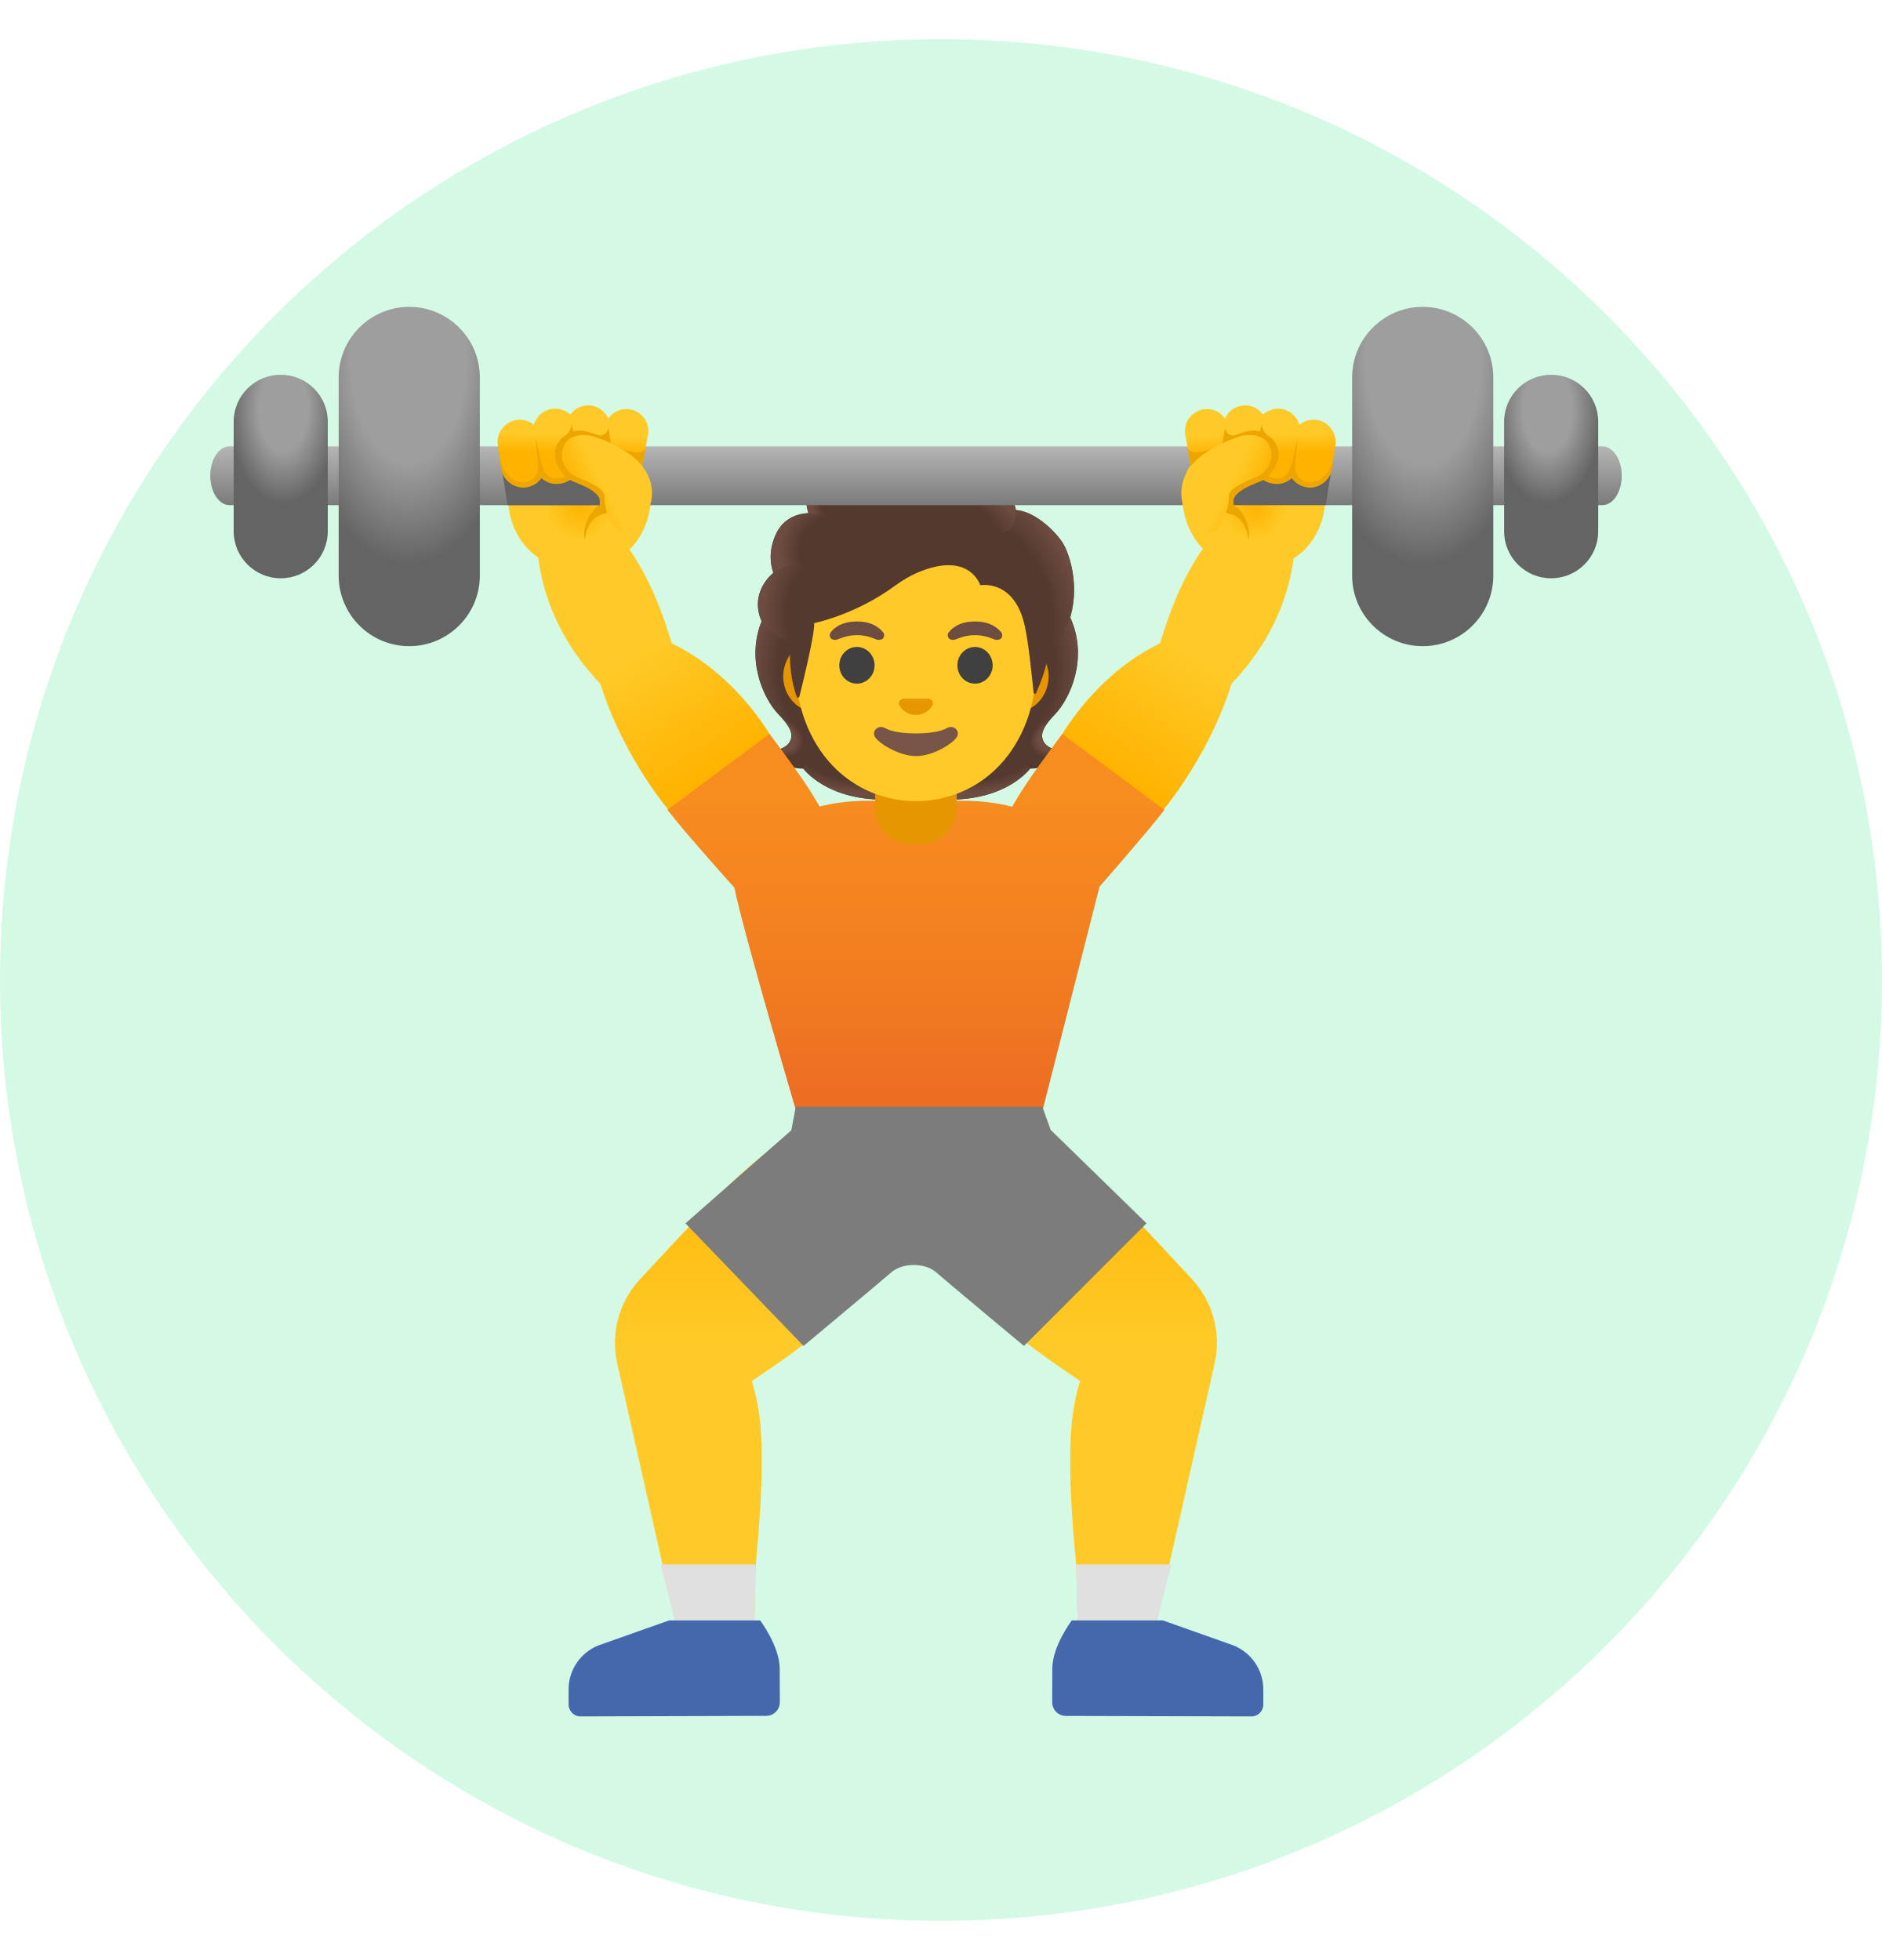
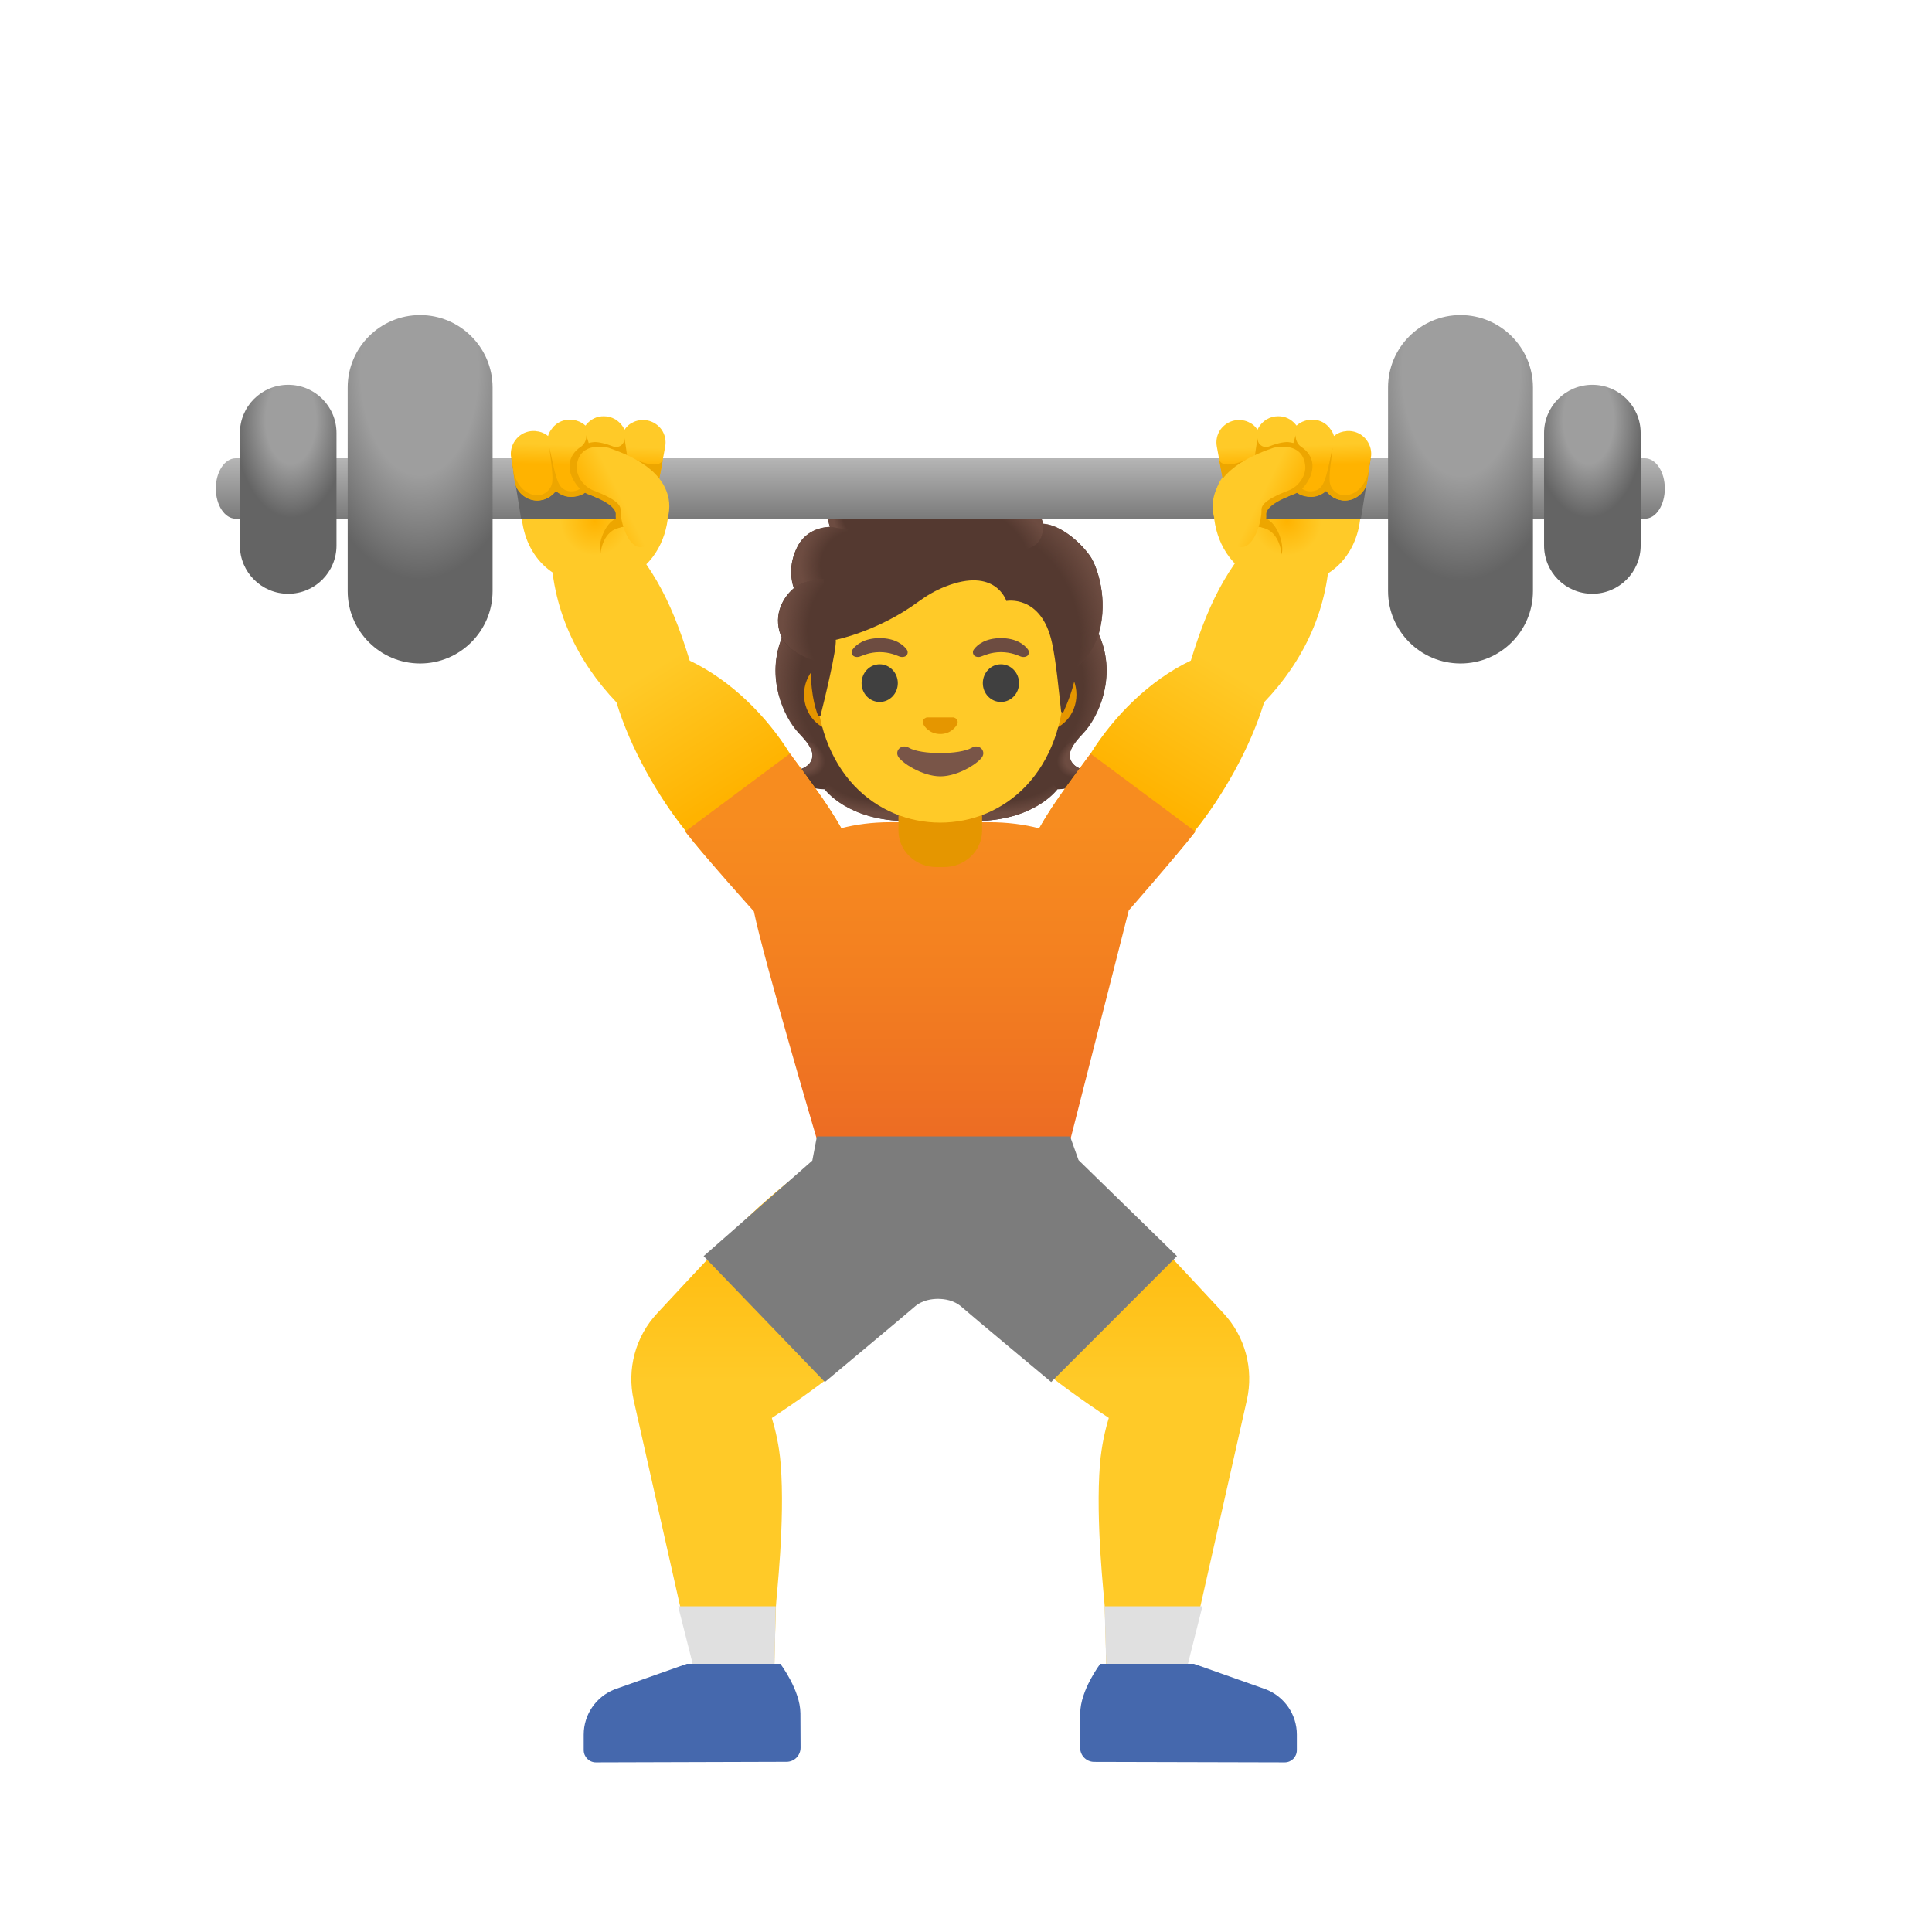
- <svg xmlns="http://www.w3.org/2000/svg" width="24" height="25" viewBox="0 0 24 25" fill="none">
-   <rect y="0.5" width="24" height="24" rx="12" fill="#D4FAE6" />
+ <svg xmlns="http://www.w3.org/2000/svg" width="24" height="24" viewBox="0 0 24 24" fill="none">
  <path d="M15.198 16.313C14.931 16.025 14.582 15.65 14.276 15.326C13.682 14.701 12.956 14.233 12.956 14.233L11.748 15.529C11.748 15.529 12.218 16.393 12.816 16.907C13.109 17.159 13.475 17.416 13.774 17.614C13.729 17.762 13.684 17.956 13.664 18.187C13.607 18.904 13.718 19.849 13.723 19.954C13.741 20.503 13.746 20.909 13.746 20.909L14.697 20.906L15.489 17.393C15.576 17.008 15.469 16.603 15.198 16.313Z" fill="url(#paint0_linear_169_13080)" />
  <path d="M10.404 14.233C10.404 14.233 9.678 14.701 9.086 15.328C8.78 15.652 8.43 16.027 8.163 16.315C7.893 16.604 7.785 17.009 7.872 17.395L8.664 20.908L9.615 20.911C9.615 20.911 9.621 20.504 9.639 19.955C9.642 19.85 9.755 18.905 9.698 18.188C9.68 17.957 9.633 17.764 9.588 17.615C9.887 17.417 10.253 17.161 10.545 16.909C11.144 16.394 11.613 15.53 11.613 15.53L10.404 14.233Z" fill="url(#paint1_linear_169_13080)" />
  <path d="M8.424 19.954L8.665 20.907L9.616 20.91L9.637 19.954H8.424Z" fill="#E0E0E0" />
  <path d="M9.943 21.284C9.942 20.996 9.694 20.669 9.694 20.669H8.532L7.635 20.986C7.404 21.077 7.251 21.299 7.251 21.548V21.74C7.251 21.824 7.318 21.893 7.402 21.893L9.771 21.886C9.867 21.886 9.945 21.808 9.945 21.71L9.943 21.284Z" fill="#4568AD" />
  <path d="M13.722 19.954L13.748 20.91L14.697 20.907L14.937 19.954H13.722Z" fill="#E0E0E0" />
  <path d="M15.726 20.986L14.831 20.669H13.668C13.668 20.669 13.419 20.996 13.419 21.286L13.418 21.712C13.418 21.808 13.495 21.886 13.591 21.887L15.959 21.893C16.043 21.893 16.11 21.826 16.11 21.74V21.548C16.11 21.299 15.957 21.077 15.726 20.986Z" fill="#4568AD" />
  <path d="M13.31 9.46C13.251 9.355 13.326 9.247 13.451 9.115C13.65 8.905 13.868 8.416 13.667 7.919C13.668 7.916 13.628 7.832 13.628 7.831L13.544 7.826C13.517 7.822 12.603 7.82 11.69 7.82C10.776 7.82 9.863 7.822 9.836 7.826C9.836 7.826 9.713 7.916 9.714 7.919C9.512 8.416 9.729 8.903 9.93 9.115C10.056 9.247 10.13 9.355 10.071 9.46C10.016 9.562 9.848 9.577 9.848 9.577C9.848 9.577 9.887 9.682 9.98 9.739C10.065 9.791 10.172 9.803 10.244 9.805C10.244 9.805 10.529 10.199 11.274 10.199H11.69H12.105C12.851 10.199 13.136 9.805 13.136 9.805C13.209 9.803 13.314 9.791 13.4 9.739C13.493 9.682 13.532 9.577 13.532 9.577C13.532 9.577 13.365 9.563 13.31 9.46Z" fill="#543930" />
  <path d="M11.69 10.2V9.761L13.016 9.656L13.136 9.805C13.136 9.805 12.851 10.2 12.105 10.2H11.69Z" fill="url(#paint2_radial_169_13080)" />
  <path d="M13.133 9.614C12.935 9.313 13.374 9.2 13.374 9.2C13.298 9.295 13.263 9.379 13.308 9.46C13.364 9.562 13.532 9.577 13.532 9.577C13.532 9.577 13.304 9.779 13.133 9.614Z" fill="url(#paint3_radial_169_13080)" />
  <path d="M13.666 7.921C13.863 8.401 13.656 8.896 13.463 9.104C13.435 9.133 13.323 9.244 13.297 9.332C13.297 9.332 12.855 8.714 12.723 8.353C12.696 8.279 12.672 8.204 12.669 8.126C12.666 8.068 12.675 7.999 12.71 7.949C12.752 7.888 13.646 7.871 13.646 7.871C13.644 7.87 13.666 7.921 13.666 7.921Z" fill="url(#paint4_radial_169_13080)" />
  <path d="M9.714 7.921C9.518 8.401 9.725 8.896 9.918 9.104C9.945 9.133 10.058 9.244 10.083 9.332C10.083 9.332 10.526 8.714 10.658 8.353C10.685 8.279 10.709 8.204 10.712 8.126C10.715 8.068 10.706 7.999 10.671 7.949C10.629 7.888 10.581 7.904 10.512 7.904C10.379 7.904 9.794 7.87 9.749 7.87C9.75 7.87 9.714 7.921 9.714 7.921Z" fill="url(#paint5_radial_169_13080)" />
  <path d="M11.691 10.2V9.761L10.365 9.656L10.245 9.805C10.245 9.805 10.53 10.2 11.276 10.2H11.691Z" fill="url(#paint6_radial_169_13080)" />
  <path d="M10.25 9.614C10.449 9.313 10.008 9.2 10.008 9.2C10.085 9.295 10.119 9.379 10.074 9.46C10.019 9.562 9.851 9.577 9.851 9.577C9.851 9.577 10.077 9.779 10.25 9.614Z" fill="url(#paint7_radial_169_13080)" />
  <path d="M16.52 6.761L15.839 6.418C15.294 6.952 15.036 7.409 14.793 8.206C14.279 8.45 13.835 8.899 13.547 9.362C13.241 9.784 13.049 10.018 12.828 10.437C12.662 10.755 12.782 11.108 13.083 11.329C13.226 11.434 13.341 11.479 13.454 11.479C13.58 11.479 13.7 11.421 13.847 11.322C14.157 11.145 14.579 10.677 14.849 10.329L14.841 10.324C15.185 9.896 15.531 9.293 15.704 8.723C16.187 8.219 16.52 7.558 16.52 6.761Z" fill="url(#paint8_linear_169_13080)" />
  <path d="M10.533 10.438C10.313 10.02 10.121 9.785 9.815 9.364C9.527 8.9 9.083 8.452 8.568 8.207C8.324 7.408 8.066 6.952 7.521 6.418L6.842 6.763C6.842 7.559 7.175 8.219 7.658 8.725C7.83 9.293 8.175 9.898 8.52 10.325L8.513 10.33C8.783 10.678 9.204 11.146 9.515 11.323C9.662 11.422 9.782 11.48 9.908 11.48C10.02 11.48 10.136 11.434 10.278 11.331C10.578 11.11 10.7 10.755 10.533 10.438Z" fill="url(#paint9_linear_169_13080)" />
  <path d="M13.547 9.362C13.278 9.731 13.098 9.958 12.909 10.29C12.725 10.242 12.516 10.214 12.285 10.214H11.06C10.833 10.214 10.631 10.242 10.451 10.288C10.262 9.956 10.082 9.73 9.813 9.361L8.513 10.329C8.783 10.677 9.365 11.322 9.365 11.322C9.489 11.931 10.206 14.351 10.206 14.351H13.247L14.022 11.309C14.022 11.309 14.585 10.668 14.849 10.33L13.547 9.362Z" fill="url(#paint10_linear_169_13080)" />
  <path d="M11.161 10.319C11.161 10.568 11.372 10.771 11.633 10.771H11.728C11.989 10.771 12.2 10.568 12.2 10.319V9.769H11.161V10.319Z" fill="#E59600" />
  <path d="M10.411 9.083C10.179 9.083 9.988 8.879 9.988 8.629C9.988 8.378 10.177 8.174 10.411 8.174H12.949C13.182 8.174 13.372 8.378 13.372 8.629C13.372 8.879 13.183 9.083 12.949 9.083H10.411Z" fill="#E59600" />
  <path d="M11.68 6.286C10.876 6.286 10.132 7.145 10.132 8.381C10.132 9.611 10.899 10.219 11.68 10.219C12.462 10.219 13.228 9.611 13.228 8.381C13.228 7.145 12.484 6.286 11.68 6.286Z" fill="#FFCA28" />
  <path d="M11.859 8.917C11.854 8.915 11.848 8.914 11.844 8.912H11.515C11.511 8.912 11.505 8.914 11.501 8.917C11.47 8.929 11.454 8.96 11.469 8.993C11.482 9.026 11.549 9.118 11.681 9.118C11.812 9.118 11.877 9.026 11.892 8.993C11.905 8.96 11.889 8.929 11.859 8.917Z" fill="#E59600" />
  <path d="M12.071 9.289C11.922 9.377 11.438 9.377 11.291 9.289C11.205 9.238 11.118 9.316 11.154 9.392C11.189 9.469 11.454 9.644 11.682 9.644C11.91 9.644 12.173 9.469 12.207 9.392C12.242 9.316 12.156 9.238 12.071 9.289Z" fill="#795548" />
  <path d="M10.928 8.72C11.052 8.72 11.153 8.616 11.153 8.486C11.153 8.357 11.052 8.252 10.928 8.252C10.803 8.252 10.703 8.357 10.703 8.486C10.703 8.616 10.803 8.72 10.928 8.72Z" fill="#404040" />
  <path d="M12.434 8.72C12.558 8.72 12.659 8.616 12.659 8.486C12.659 8.357 12.558 8.252 12.434 8.252C12.309 8.252 12.209 8.357 12.209 8.486C12.209 8.616 12.309 8.72 12.434 8.72Z" fill="#404040" />
  <path d="M11.262 8.066C11.219 8.009 11.12 7.927 10.928 7.927C10.734 7.927 10.635 8.009 10.593 8.066C10.574 8.092 10.58 8.12 10.592 8.139C10.604 8.155 10.64 8.17 10.68 8.156C10.721 8.143 10.797 8.102 10.928 8.101C11.058 8.102 11.136 8.142 11.175 8.156C11.216 8.17 11.252 8.155 11.264 8.139C11.277 8.12 11.282 8.092 11.262 8.066Z" fill="#6D4C41" />
  <path d="M12.768 8.066C12.725 8.009 12.626 7.927 12.434 7.927C12.24 7.927 12.141 8.009 12.099 8.066C12.079 8.092 12.085 8.12 12.098 8.139C12.11 8.155 12.146 8.17 12.186 8.156C12.226 8.143 12.303 8.102 12.434 8.101C12.564 8.102 12.642 8.142 12.681 8.156C12.722 8.17 12.758 8.155 12.77 8.139C12.783 8.12 12.787 8.092 12.768 8.066Z" fill="#6D4C41" />
  <path d="M13.55 6.922C13.437 6.751 13.182 6.521 12.956 6.506C12.919 6.287 12.684 6.101 12.457 6.031C11.844 5.836 11.445 6.055 11.229 6.172C11.184 6.196 10.896 6.356 10.695 6.241C10.569 6.169 10.57 5.975 10.57 5.975C10.57 5.975 10.175 6.125 10.309 6.545C10.175 6.551 9.996 6.608 9.902 6.799C9.789 7.025 9.83 7.216 9.861 7.307C9.744 7.406 9.597 7.618 9.698 7.892C9.774 8.099 10.077 8.194 10.077 8.194C10.056 8.566 10.125 8.794 10.161 8.887C10.167 8.903 10.191 8.902 10.194 8.885C10.241 8.701 10.396 8.06 10.382 7.948C10.382 7.948 10.908 7.843 11.409 7.474C11.511 7.399 11.622 7.334 11.739 7.288C12.369 7.037 12.501 7.465 12.501 7.465C12.501 7.465 12.938 7.381 13.069 7.988C13.119 8.216 13.153 8.579 13.181 8.834C13.182 8.852 13.207 8.857 13.213 8.839C13.257 8.738 13.345 8.537 13.367 8.333C13.374 8.261 13.568 8.167 13.652 7.858C13.768 7.441 13.63 7.045 13.55 6.922Z" fill="#543930" />
  <path d="M13.371 8.33C13.379 8.258 13.572 8.164 13.656 7.855C13.665 7.822 13.672 7.789 13.678 7.754C13.746 7.379 13.624 7.034 13.55 6.92C13.444 6.761 13.22 6.554 13.007 6.511C12.989 6.508 12.97 6.506 12.953 6.505C12.953 6.505 12.967 6.604 12.927 6.683C12.874 6.787 12.77 6.811 12.77 6.811C13.325 7.369 13.286 7.834 13.371 8.33Z" fill="url(#paint11_radial_169_13080)" />
  <path d="M11.364 6.1C11.313 6.124 11.268 6.149 11.229 6.17C11.184 6.194 10.896 6.355 10.695 6.239C10.571 6.169 10.571 5.98 10.571 5.974C10.514 6.047 10.341 6.566 10.845 6.601C11.063 6.616 11.198 6.425 11.277 6.265C11.306 6.208 11.352 6.122 11.364 6.1Z" fill="url(#paint12_radial_169_13080)" />
  <path d="M12.393 6.01C12.732 6.101 12.899 6.274 12.954 6.505C12.97 6.572 12.99 7.204 11.784 6.487C11.335 6.22 11.459 6.052 11.511 6.034C11.715 5.96 12.014 5.908 12.393 6.01Z" fill="url(#paint13_radial_169_13080)" />
  <path d="M10.569 5.974C10.568 5.974 10.568 5.974 10.566 5.975C10.523 5.993 10.184 6.151 10.31 6.544L10.671 6.602C10.353 6.278 10.571 5.972 10.569 5.974C10.571 5.974 10.571 5.972 10.569 5.974Z" fill="url(#paint14_radial_169_13080)" />
  <path d="M10.534 6.58L10.311 6.544C10.302 6.544 10.272 6.547 10.257 6.548C10.131 6.566 9.984 6.631 9.903 6.797C9.817 6.976 9.819 7.13 9.843 7.232C9.849 7.267 9.864 7.306 9.864 7.306C9.864 7.306 9.975 7.201 10.237 7.195L10.534 6.58Z" fill="url(#paint15_radial_169_13080)" />
  <path d="M9.852 7.315C9.743 7.412 9.594 7.63 9.704 7.9C9.786 8.104 10.079 8.192 10.079 8.192C10.079 8.194 10.137 8.21 10.167 8.21L10.236 7.193C10.095 7.193 9.96 7.235 9.873 7.295C9.875 7.298 9.852 7.313 9.852 7.315Z" fill="url(#paint16_radial_169_13080)" />
  <path d="M8.12 5.867C7.985 5.788 7.344 5.687 6.902 5.687C6.659 5.687 6.477 5.719 6.477 5.801L6.476 6.316C6.474 6.833 6.812 7.256 7.37 7.258H7.371C8.382 7.258 8.462 6.067 8.12 5.867Z" fill="url(#paint17_radial_169_13080)" />
  <path d="M8.083 6.416C8.077 6.436 8.025 6.455 7.968 6.47H7.966C7.9 6.487 7.822 6.52 7.677 6.56C7.474 6.617 7.458 6.889 7.458 6.889C7.42 6.748 7.516 6.5 7.65 6.443V6.442C7.713 6.412 7.783 6.395 7.858 6.383C7.87 6.382 7.9 6.38 7.938 6.382H7.939C8.007 6.383 8.091 6.392 8.083 6.416Z" fill="#EDA600" />
  <path d="M20.681 6.068C20.681 6.275 20.571 6.443 20.435 6.443H2.927C2.792 6.443 2.681 6.275 2.681 6.068C2.681 5.861 2.792 5.693 2.927 5.693H20.433C20.57 5.693 20.681 5.861 20.681 6.068Z" fill="url(#paint18_linear_169_13080)" />
  <path d="M5.219 8.242C5.715 8.242 6.119 7.838 6.119 7.342V4.814C6.119 4.318 5.715 3.914 5.219 3.914C4.722 3.914 4.319 4.318 4.319 4.814V7.342C4.319 7.838 4.721 8.242 5.219 8.242Z" fill="url(#paint19_radial_169_13080)" />
  <path d="M18.143 8.242C17.646 8.242 17.243 7.838 17.243 7.342V4.814C17.243 4.318 17.646 3.914 18.143 3.914C18.639 3.914 19.043 4.318 19.043 4.814V7.342C19.043 7.838 18.641 8.242 18.143 8.242Z" fill="url(#paint20_radial_169_13080)" />
  <path d="M3.58 7.376C3.912 7.376 4.18 7.108 4.18 6.776V5.38C4.18 5.048 3.912 4.78 3.58 4.78C3.249 4.78 2.98 5.048 2.98 5.38V6.776C2.98 7.108 3.249 7.376 3.58 7.376Z" fill="url(#paint21_radial_169_13080)" />
  <path d="M19.781 7.376C19.449 7.376 19.181 7.108 19.181 6.776V5.38C19.181 5.048 19.449 4.78 19.781 4.78C20.112 4.78 20.381 5.048 20.381 5.38V6.776C20.381 7.108 20.112 7.376 19.781 7.376Z" fill="url(#paint22_radial_169_13080)" />
  <path d="M7.873 6.443H6.473L6.353 5.693H7.873V6.443Z" fill="#646464" />
  <path d="M8.263 5.549L8.22 5.782L8.211 5.833L8.19 5.945L8.178 6.011C8.152 6.146 8.034 6.241 7.902 6.241C7.885 6.241 7.867 6.239 7.851 6.236C7.782 6.224 7.723 6.188 7.683 6.134C7.633 6.179 7.569 6.205 7.498 6.205C7.456 6.205 7.324 6.146 7.302 6.124C7.296 6.118 7.29 6.112 7.285 6.104C7.279 6.109 7.273 6.115 7.267 6.119C7.264 6.121 7.179 6.172 7.092 6.17C7.011 6.169 6.93 6.119 6.906 6.095C6.882 6.13 6.849 6.16 6.81 6.181C6.783 6.197 6.753 6.208 6.72 6.212C6.705 6.215 6.69 6.217 6.675 6.217C6.615 6.217 6.556 6.197 6.508 6.161C6.445 6.116 6.405 6.05 6.394 5.975L6.375 5.848V5.846L6.349 5.683C6.337 5.608 6.355 5.533 6.4 5.471C6.445 5.408 6.511 5.368 6.586 5.357C6.604 5.354 6.622 5.353 6.64 5.354C6.645 5.354 6.651 5.354 6.655 5.356C6.703 5.359 6.751 5.375 6.793 5.405C6.799 5.41 6.804 5.414 6.808 5.417C6.817 5.383 6.835 5.35 6.858 5.323C6.864 5.314 6.87 5.306 6.877 5.299C6.886 5.288 6.894 5.284 6.897 5.281C6.898 5.281 6.898 5.279 6.898 5.279C6.943 5.24 7.002 5.216 7.066 5.213C7.087 5.212 7.108 5.213 7.128 5.216C7.143 5.219 7.156 5.224 7.17 5.228C7.209 5.24 7.243 5.26 7.273 5.287C7.282 5.275 7.293 5.263 7.303 5.252C7.318 5.237 7.335 5.224 7.351 5.213C7.36 5.207 7.371 5.203 7.38 5.197C7.417 5.179 7.459 5.17 7.503 5.171C7.551 5.171 7.597 5.183 7.639 5.207C7.647 5.21 7.653 5.215 7.659 5.219C7.674 5.23 7.687 5.242 7.701 5.255C7.725 5.279 7.744 5.308 7.758 5.338C7.776 5.311 7.8 5.285 7.828 5.266C7.834 5.261 7.842 5.257 7.849 5.254C7.879 5.237 7.911 5.225 7.944 5.221C7.975 5.216 8.007 5.216 8.038 5.222C8.113 5.236 8.176 5.278 8.22 5.339C8.262 5.402 8.277 5.476 8.263 5.549Z" fill="url(#paint23_linear_169_13080)" />
  <path d="M13.398 14.411L13.293 14.117H10.148L10.091 14.417L8.741 15.604L10.247 17.168C10.247 17.168 11.265 16.318 11.357 16.237C11.457 16.147 11.579 16.136 11.652 16.135C11.726 16.136 11.847 16.147 11.948 16.237C12.039 16.319 13.058 17.168 13.058 17.168L14.621 15.604L13.398 14.411Z" fill="#7C7C7C" />
  <path d="M8.235 5.711C8.183 5.846 7.898 5.717 7.79 5.662C7.773 5.53 7.757 5.443 7.757 5.443C7.757 5.443 7.757 5.443 7.757 5.444C7.761 5.519 7.686 5.573 7.616 5.546C7.536 5.515 7.445 5.489 7.379 5.492C7.353 5.494 7.332 5.498 7.313 5.504C7.295 5.446 7.284 5.407 7.284 5.407C7.284 5.407 7.284 5.413 7.284 5.423C7.281 5.474 7.257 5.522 7.215 5.551C7.052 5.657 7.01 5.858 7.203 6.073C7.137 6.118 7.034 6.115 6.975 6.055C6.9 5.98 6.869 5.741 6.825 5.564C6.839 5.69 6.876 5.915 6.858 6.002C6.836 6.107 6.731 6.173 6.626 6.148C6.534 6.125 6.426 6.052 6.374 5.849L6.393 5.977C6.404 6.052 6.444 6.118 6.507 6.163C6.555 6.199 6.614 6.218 6.674 6.218C6.689 6.218 6.704 6.217 6.719 6.214C6.747 6.209 6.773 6.2 6.797 6.188C6.798 6.187 6.801 6.187 6.803 6.185C6.804 6.184 6.807 6.184 6.809 6.182C6.872 6.148 6.903 6.1 6.905 6.097C6.912 6.109 6.99 6.173 7.085 6.173C7.215 6.173 7.266 6.121 7.266 6.121C7.278 6.128 7.29 6.134 7.302 6.139C7.311 6.142 7.662 6.26 7.649 6.394C7.647 6.41 7.649 6.427 7.65 6.443V6.449V6.451C7.655 6.49 7.664 6.527 7.677 6.562L7.679 6.56C7.715 6.532 7.802 6.556 7.809 6.505C7.838 6.311 7.83 6.08 7.812 5.882L8.19 5.945L8.235 5.711Z" fill="#EDA600" />
  <path d="M8.307 6.2C8.234 5.797 7.746 5.629 7.563 5.564C7.541 5.557 7.206 5.477 7.166 5.774C7.148 5.903 7.245 6.044 7.37 6.092C7.71 6.223 7.709 6.295 7.709 6.343C7.707 6.467 7.776 6.703 7.884 6.773C7.907 6.788 7.932 6.797 7.956 6.797C7.971 6.797 7.986 6.794 8.001 6.788C8.213 6.7 8.349 6.436 8.307 6.2Z" fill="url(#paint24_linear_169_13080)" />
  <path d="M15.259 5.867C15.395 5.788 16.035 5.687 16.477 5.687C16.721 5.687 16.902 5.719 16.902 5.801L16.904 6.316C16.905 6.833 16.567 7.256 16.009 7.258H16.008C14.997 7.258 14.916 6.067 15.259 5.867Z" fill="url(#paint25_radial_169_13080)" />
  <path d="M15.295 6.416C15.301 6.436 15.354 6.455 15.411 6.47H15.412C15.478 6.487 15.556 6.52 15.702 6.56C15.904 6.617 15.921 6.889 15.921 6.889C15.958 6.748 15.862 6.5 15.729 6.443V6.442C15.666 6.412 15.595 6.395 15.52 6.383C15.508 6.382 15.478 6.38 15.441 6.382H15.439C15.372 6.383 15.288 6.392 15.295 6.416Z" fill="#EDA600" />
  <path d="M15.507 5.693H17.026L16.906 6.443H15.507V5.693Z" fill="#646464" />
  <path d="M15.116 5.549L15.159 5.782L15.168 5.833L15.189 5.945L15.201 6.011C15.227 6.146 15.345 6.241 15.477 6.241C15.494 6.241 15.512 6.239 15.528 6.236C15.597 6.224 15.656 6.188 15.696 6.134C15.746 6.179 15.81 6.205 15.881 6.205C15.923 6.205 16.055 6.146 16.077 6.124C16.083 6.118 16.089 6.112 16.094 6.104C16.1 6.109 16.106 6.115 16.112 6.119C16.115 6.121 16.2 6.172 16.287 6.17C16.368 6.169 16.448 6.119 16.473 6.095C16.497 6.13 16.53 6.16 16.569 6.181C16.596 6.197 16.626 6.208 16.659 6.212C16.674 6.215 16.689 6.217 16.704 6.217C16.764 6.217 16.823 6.197 16.871 6.161C16.934 6.116 16.974 6.05 16.985 5.975L17.004 5.848V5.846L17.03 5.683C17.042 5.608 17.024 5.533 16.979 5.471C16.934 5.408 16.868 5.368 16.793 5.357C16.775 5.354 16.757 5.353 16.739 5.354C16.734 5.354 16.728 5.354 16.724 5.356C16.676 5.359 16.628 5.375 16.586 5.405C16.58 5.41 16.575 5.414 16.571 5.417C16.562 5.383 16.544 5.35 16.521 5.323C16.515 5.314 16.509 5.306 16.502 5.299C16.493 5.288 16.485 5.284 16.482 5.281C16.481 5.281 16.481 5.279 16.481 5.279C16.436 5.24 16.377 5.216 16.313 5.213C16.292 5.212 16.271 5.213 16.251 5.216C16.236 5.219 16.223 5.224 16.209 5.228C16.17 5.24 16.136 5.26 16.106 5.287C16.097 5.275 16.086 5.263 16.076 5.252C16.061 5.237 16.044 5.224 16.028 5.213C16.019 5.207 16.008 5.203 15.999 5.197C15.962 5.179 15.92 5.17 15.876 5.171C15.828 5.171 15.782 5.183 15.74 5.207C15.732 5.21 15.726 5.215 15.72 5.219C15.705 5.23 15.692 5.242 15.678 5.255C15.654 5.279 15.635 5.308 15.621 5.338C15.603 5.311 15.579 5.285 15.551 5.266C15.545 5.261 15.537 5.257 15.53 5.254C15.5 5.237 15.468 5.225 15.435 5.221C15.404 5.216 15.372 5.216 15.341 5.222C15.266 5.236 15.203 5.278 15.159 5.339C15.117 5.402 15.102 5.476 15.116 5.549Z" fill="url(#paint26_linear_169_13080)" />
  <path d="M15.144 5.711C15.197 5.846 15.482 5.717 15.589 5.662C15.606 5.53 15.623 5.443 15.623 5.443C15.623 5.443 15.623 5.443 15.623 5.444C15.618 5.519 15.693 5.573 15.764 5.546C15.843 5.515 15.934 5.489 16 5.492C16.026 5.494 16.047 5.498 16.067 5.504C16.084 5.446 16.095 5.407 16.095 5.407C16.095 5.407 16.095 5.413 16.095 5.423C16.098 5.474 16.122 5.522 16.164 5.551C16.328 5.657 16.369 5.858 16.176 6.073C16.242 6.118 16.346 6.115 16.404 6.055C16.479 5.98 16.511 5.741 16.554 5.564C16.541 5.69 16.503 5.915 16.521 6.002C16.542 6.107 16.648 6.173 16.753 6.148C16.845 6.125 16.953 6.052 17.006 5.849L16.986 5.977C16.976 6.052 16.935 6.118 16.872 6.163C16.824 6.199 16.765 6.218 16.706 6.218C16.691 6.218 16.675 6.217 16.66 6.214C16.632 6.209 16.607 6.2 16.582 6.188C16.581 6.187 16.578 6.187 16.576 6.185C16.575 6.184 16.572 6.184 16.57 6.182C16.508 6.148 16.476 6.1 16.474 6.097C16.467 6.109 16.389 6.173 16.294 6.173C16.164 6.173 16.113 6.121 16.113 6.121C16.101 6.128 16.089 6.134 16.077 6.139C16.067 6.142 15.719 6.26 15.73 6.394C15.732 6.41 15.73 6.427 15.729 6.443V6.449V6.451C15.725 6.49 15.716 6.527 15.702 6.562L15.7 6.56C15.665 6.532 15.578 6.556 15.57 6.505C15.541 6.311 15.549 6.08 15.567 5.882L15.189 5.945L15.144 5.711Z" fill="#EDA600" />
  <path d="M15.072 6.2C15.146 5.797 15.633 5.629 15.816 5.564C15.838 5.557 16.173 5.477 16.213 5.774C16.232 5.903 16.134 6.044 16.009 6.092C15.669 6.223 15.671 6.295 15.671 6.343C15.672 6.467 15.603 6.703 15.495 6.773C15.473 6.788 15.447 6.797 15.423 6.797C15.408 6.797 15.393 6.794 15.378 6.788C15.166 6.7 15.03 6.436 15.072 6.2Z" fill="url(#paint27_linear_169_13080)" />
  <defs>
    <linearGradient id="paint0_linear_169_13080" x1="13.634" y1="14.3" x2="13.634" y2="20.049" gradientUnits="userSpaceOnUse">
      <stop stop-color="#FFB300" />
      <stop offset="0.5" stop-color="#FFCA28" />
    </linearGradient>
    <linearGradient id="paint1_linear_169_13080" x1="9.728" y1="14.3" x2="9.728" y2="20.049" gradientUnits="userSpaceOnUse">
      <stop stop-color="#FFB300" />
      <stop offset="0.5" stop-color="#FFCA28" />
    </linearGradient>
    <radialGradient id="paint2_radial_169_13080" cx="0" cy="0" r="1" gradientUnits="userSpaceOnUse" gradientTransform="translate(12.3671 9.5673) scale(1.08632 0.533598)">
      <stop offset="0.728" stop-color="#6D4C41" stop-opacity="0" />
      <stop offset="1" stop-color="#6D4C41" />
    </radialGradient>
    <radialGradient id="paint3_radial_169_13080" cx="0" cy="0" r="1" gradientUnits="userSpaceOnUse" gradientTransform="translate(13.4376 9.40536) rotate(154.924) scale(0.321013 0.238146)">
      <stop offset="0.663" stop-color="#6D4C41" />
      <stop offset="1" stop-color="#6D4C41" stop-opacity="0" />
    </radialGradient>
    <radialGradient id="paint4_radial_169_13080" cx="0" cy="0" r="1" gradientUnits="userSpaceOnUse" gradientTransform="translate(12.605 8.49786) rotate(-94.2783) scale(1.41009 1.17522)">
      <stop offset="0.725" stop-color="#6D4C41" stop-opacity="0" />
      <stop offset="1" stop-color="#6D4C41" />
    </radialGradient>
    <radialGradient id="paint5_radial_169_13080" cx="0" cy="0" r="1" gradientUnits="userSpaceOnUse" gradientTransform="translate(10.7768 8.49765) rotate(-85.7217) scale(1.41009 1.17522)">
      <stop offset="0.725" stop-color="#6D4C41" stop-opacity="0" />
      <stop offset="1" stop-color="#6D4C41" />
    </radialGradient>
    <radialGradient id="paint6_radial_169_13080" cx="0" cy="0" r="1" gradientUnits="userSpaceOnUse" gradientTransform="translate(11.0149 9.5673) rotate(180) scale(1.08632 0.533598)">
      <stop offset="0.728" stop-color="#6D4C41" stop-opacity="0" />
      <stop offset="1" stop-color="#6D4C41" />
    </radialGradient>
    <radialGradient id="paint7_radial_169_13080" cx="0" cy="0" r="1" gradientUnits="userSpaceOnUse" gradientTransform="translate(9.94468 9.40548) rotate(25.0761) scale(0.321014 0.238146)">
      <stop offset="0.663" stop-color="#6D4C41" />
      <stop offset="1" stop-color="#6D4C41" stop-opacity="0" />
    </radialGradient>
    <linearGradient id="paint8_linear_169_13080" x1="14.181" y1="9.842" x2="16.107" y2="6.688" gradientUnits="userSpaceOnUse">
      <stop stop-color="#FFB300" />
      <stop offset="0.5" stop-color="#FFCA28" />
    </linearGradient>
    <linearGradient id="paint9_linear_169_13080" x1="9.16" y1="9.815" x2="7.221" y2="6.703" gradientUnits="userSpaceOnUse">
      <stop stop-color="#FFB300" />
      <stop offset="0.5" stop-color="#FFCA28" />
    </linearGradient>
    <linearGradient id="paint10_linear_169_13080" x1="11.681" y1="10.212" x2="11.681" y2="14.036" gradientUnits="userSpaceOnUse">
      <stop stop-color="#F78C1F" />
      <stop offset="0.494" stop-color="#F37F20" />
      <stop offset="1" stop-color="#ED6D23" />
    </linearGradient>
    <radialGradient id="paint11_radial_169_13080" cx="0" cy="0" r="1" gradientUnits="userSpaceOnUse" gradientTransform="translate(12.526 7.75344) rotate(72.0851) scale(1.65284 1.22637)">
      <stop offset="0.699" stop-color="#6D4C41" stop-opacity="0" />
      <stop offset="1" stop-color="#6D4C41" />
    </radialGradient>
    <radialGradient id="paint12_radial_169_13080" cx="0" cy="0" r="1" gradientUnits="userSpaceOnUse" gradientTransform="translate(10.9149 5.95173) rotate(28.2026) scale(0.433374 0.513855)">
      <stop offset="0.58" stop-color="#6D4C41" />
      <stop offset="1" stop-color="#6D4C41" stop-opacity="0" />
    </radialGradient>
    <radialGradient id="paint13_radial_169_13080" cx="0" cy="0" r="1" gradientUnits="userSpaceOnUse" gradientTransform="translate(11.8837 6.73809) rotate(-157.19) scale(1.35538 0.76173)">
      <stop offset="0.699" stop-color="#6D4C41" stop-opacity="0" />
      <stop offset="1" stop-color="#6D4C41" />
    </radialGradient>
    <radialGradient id="paint14_radial_169_13080" cx="0" cy="0" r="1" gradientUnits="userSpaceOnUse" gradientTransform="translate(10.7408 6.34695) scale(0.397785 0.48661)">
      <stop offset="0.702" stop-color="#6D4C41" stop-opacity="0" />
      <stop offset="1" stop-color="#6D4C41" />
    </radialGradient>
    <radialGradient id="paint15_radial_169_13080" cx="0" cy="0" r="1" gradientUnits="userSpaceOnUse" gradientTransform="translate(10.6855 7.04924) rotate(-164.942) scale(0.746067 0.698183)">
      <stop offset="0.66" stop-color="#6D4C41" stop-opacity="0" />
      <stop offset="1" stop-color="#6D4C41" />
    </radialGradient>
    <radialGradient id="paint16_radial_169_13080" cx="0" cy="0" r="1" gradientUnits="userSpaceOnUse" gradientTransform="translate(10.5098 7.76936) rotate(7.83355) scale(0.78328 1.10064)">
      <stop offset="0.598" stop-color="#6D4C41" stop-opacity="0" />
      <stop offset="1" stop-color="#6D4C41" />
    </radialGradient>
    <radialGradient id="paint17_radial_169_13080" cx="0" cy="0" r="1" gradientUnits="userSpaceOnUse" gradientTransform="translate(7.38914 6.47308) scale(0.851595)">
      <stop stop-color="#FFB300" />
      <stop offset="0.5" stop-color="#FFCA28" />
    </radialGradient>
    <linearGradient id="paint18_linear_169_13080" x1="11.681" y1="5.6" x2="11.681" y2="6.509" gradientUnits="userSpaceOnUse">
      <stop stop-color="#BDBDBD" />
      <stop offset="1" stop-color="#757575" />
    </linearGradient>
    <radialGradient id="paint19_radial_169_13080" cx="0" cy="0" r="1" gradientUnits="userSpaceOnUse" gradientTransform="translate(5.21095 4.59555) rotate(90) scale(3.29282 1.85167)">
      <stop offset="0.396" stop-color="#9E9E9E" />
      <stop offset="0.79" stop-color="#646464" />
    </radialGradient>
    <radialGradient id="paint20_radial_169_13080" cx="0" cy="0" r="1" gradientUnits="userSpaceOnUse" gradientTransform="translate(18.1509 4.60853) rotate(90) scale(3.29282 1.85167)">
      <stop offset="0.396" stop-color="#9E9E9E" />
      <stop offset="0.79" stop-color="#646464" />
    </radialGradient>
    <radialGradient id="paint21_radial_169_13080" cx="0" cy="0" r="1" gradientUnits="userSpaceOnUse" gradientTransform="translate(3.61384 5.22126) scale(0.708522 1.22553)">
      <stop offset="0.441" stop-color="#9E9E9E" />
      <stop offset="0.985" stop-color="#646464" />
    </radialGradient>
    <radialGradient id="paint22_radial_169_13080" cx="0" cy="0" r="1" gradientUnits="userSpaceOnUse" gradientTransform="translate(19.7346 5.22126) rotate(180) scale(0.708522 1.22553)">
      <stop offset="0.441" stop-color="#9E9E9E" />
      <stop offset="0.985" stop-color="#646464" />
    </radialGradient>
    <linearGradient id="paint23_linear_169_13080" x1="7.3" y1="5.787" x2="7.316" y2="5.29" gradientUnits="userSpaceOnUse">
      <stop stop-color="#FFB300" />
      <stop offset="0.5" stop-color="#FFCA28" />
    </linearGradient>
    <linearGradient id="paint24_linear_169_13080" x1="7.332" y1="6.343" x2="8.127" y2="5.945" gradientUnits="userSpaceOnUse">
      <stop stop-color="#FFB300" />
      <stop offset="0.469" stop-color="#FFCA28" />
    </linearGradient>
    <radialGradient id="paint25_radial_169_13080" cx="0" cy="0" r="1" gradientUnits="userSpaceOnUse" gradientTransform="translate(15.9899 6.47308) rotate(180) scale(0.851595)">
      <stop stop-color="#FFB300" />
      <stop offset="0.5" stop-color="#FFCA28" />
    </radialGradient>
    <linearGradient id="paint26_linear_169_13080" x1="16.079" y1="5.787" x2="16.063" y2="5.29" gradientUnits="userSpaceOnUse">
      <stop stop-color="#FFB300" />
      <stop offset="0.5" stop-color="#FFCA28" />
    </linearGradient>
    <linearGradient id="paint27_linear_169_13080" x1="16.047" y1="6.343" x2="15.252" y2="5.945" gradientUnits="userSpaceOnUse">
      <stop stop-color="#FFB300" />
      <stop offset="0.469" stop-color="#FFCA28" />
    </linearGradient>
  </defs>
</svg>
